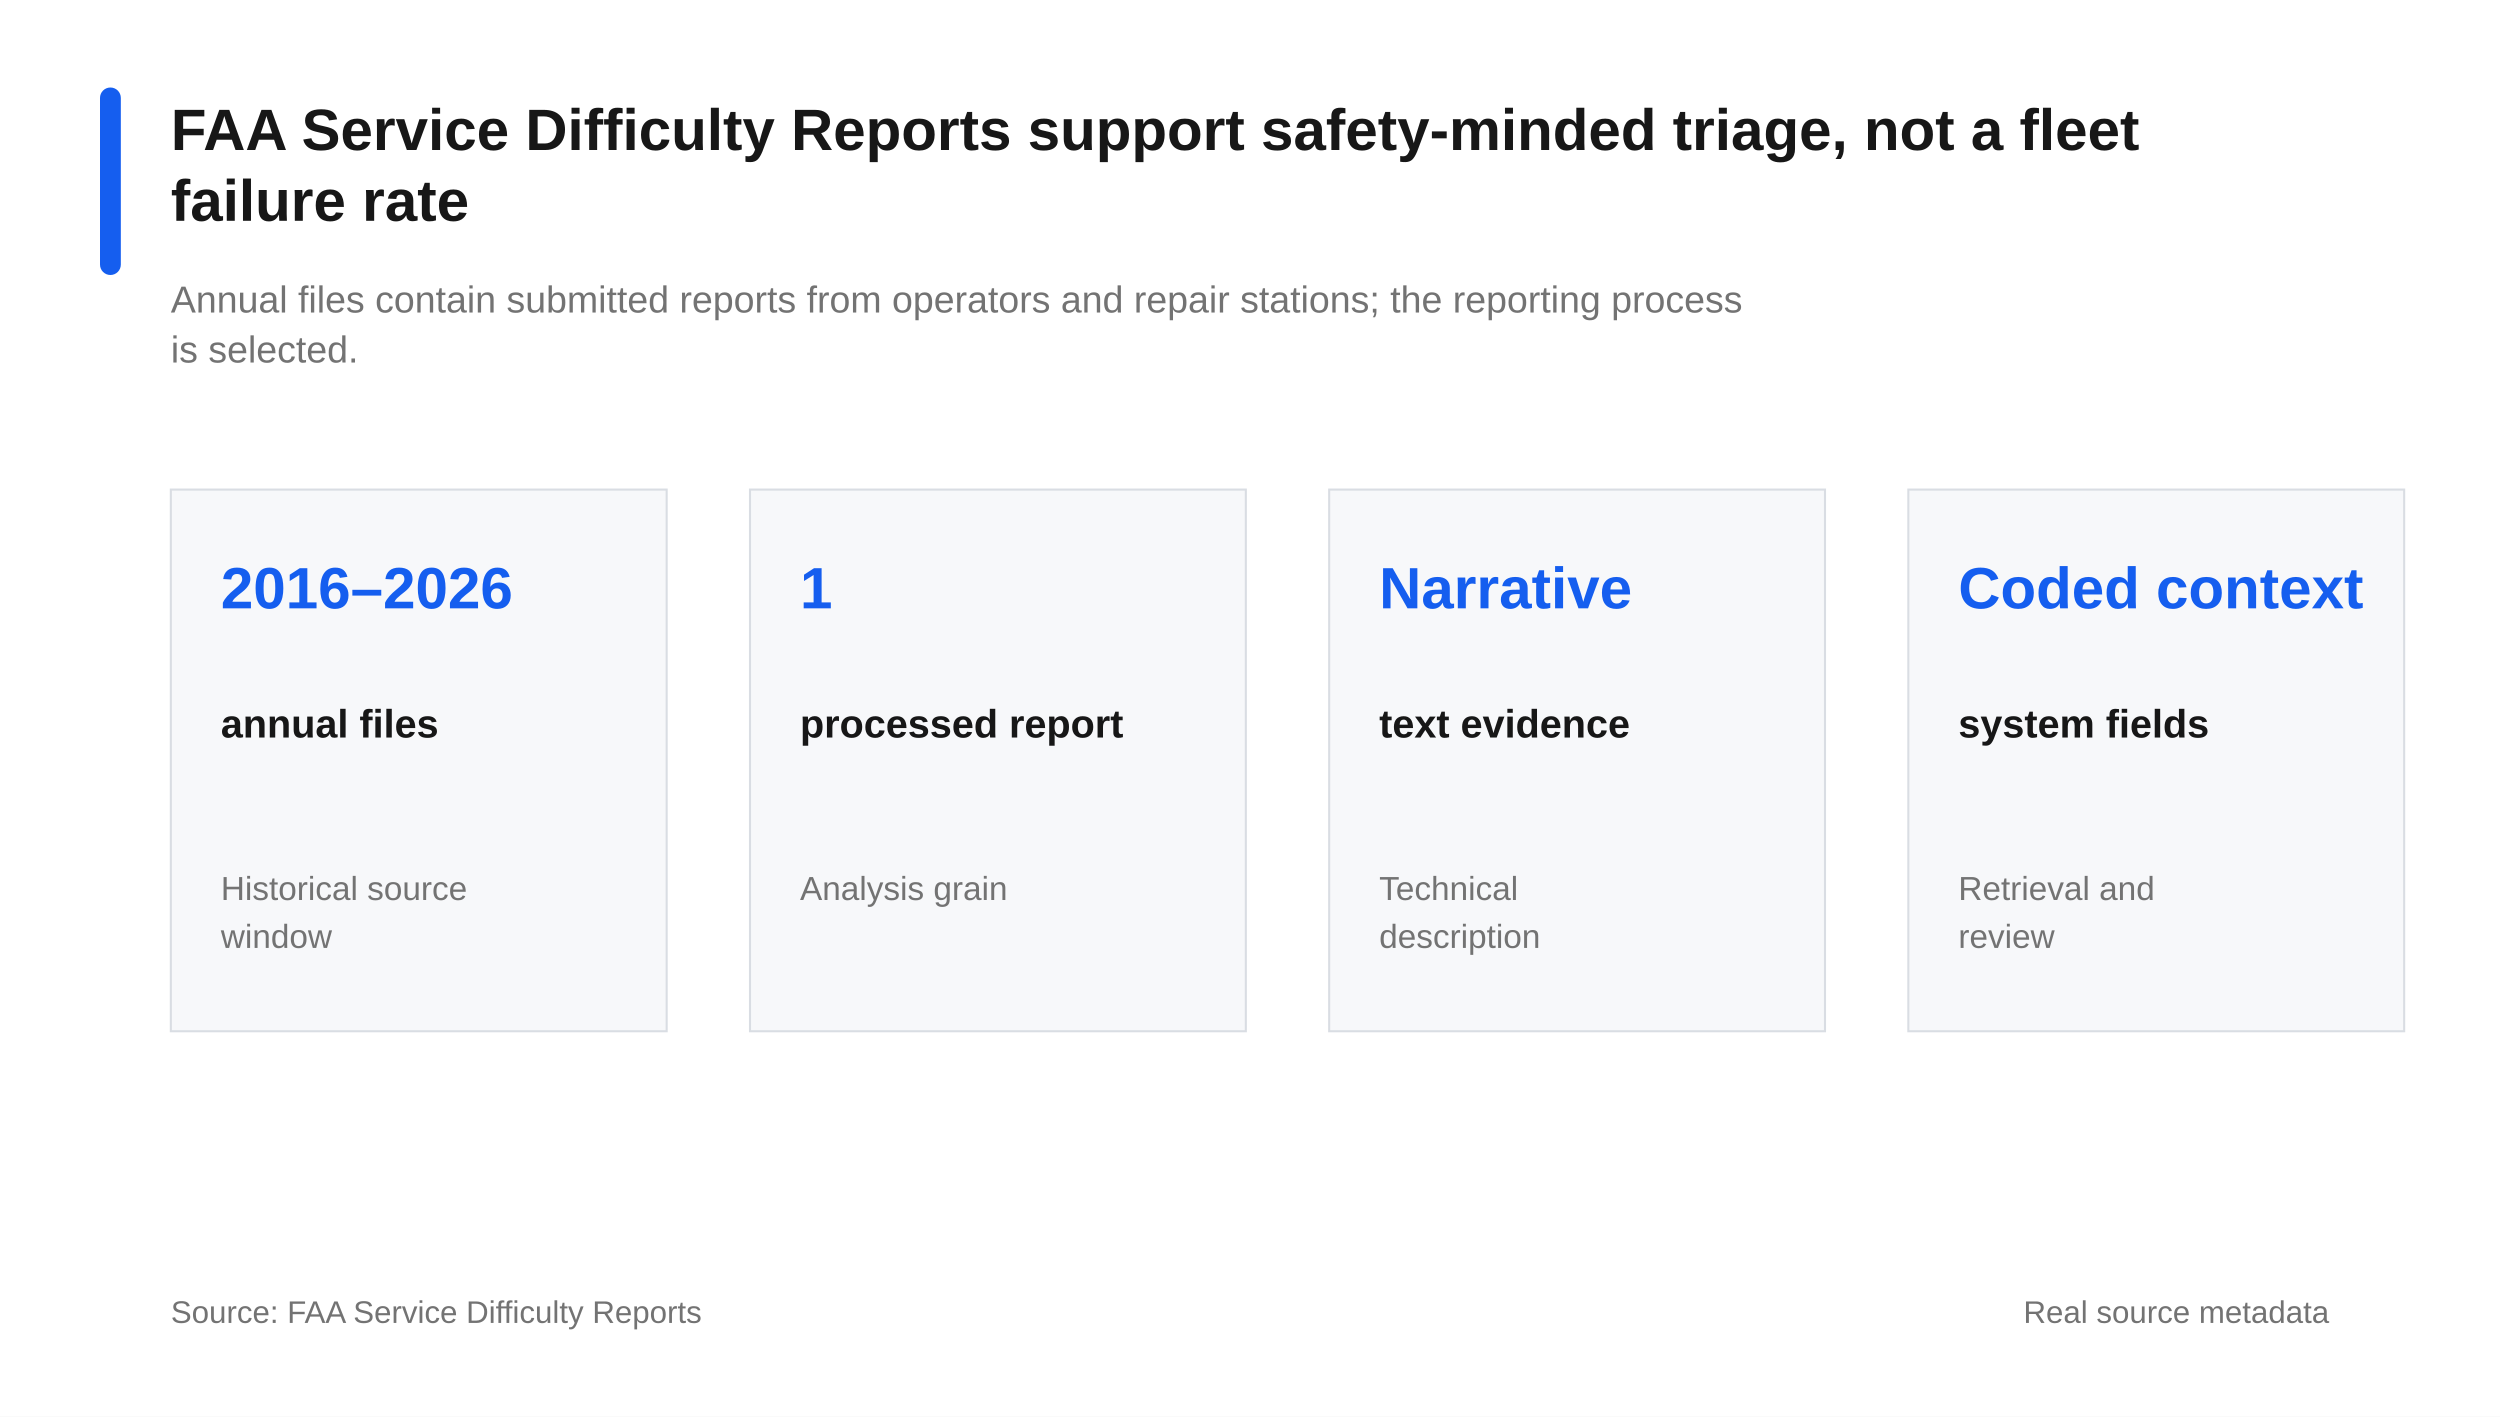
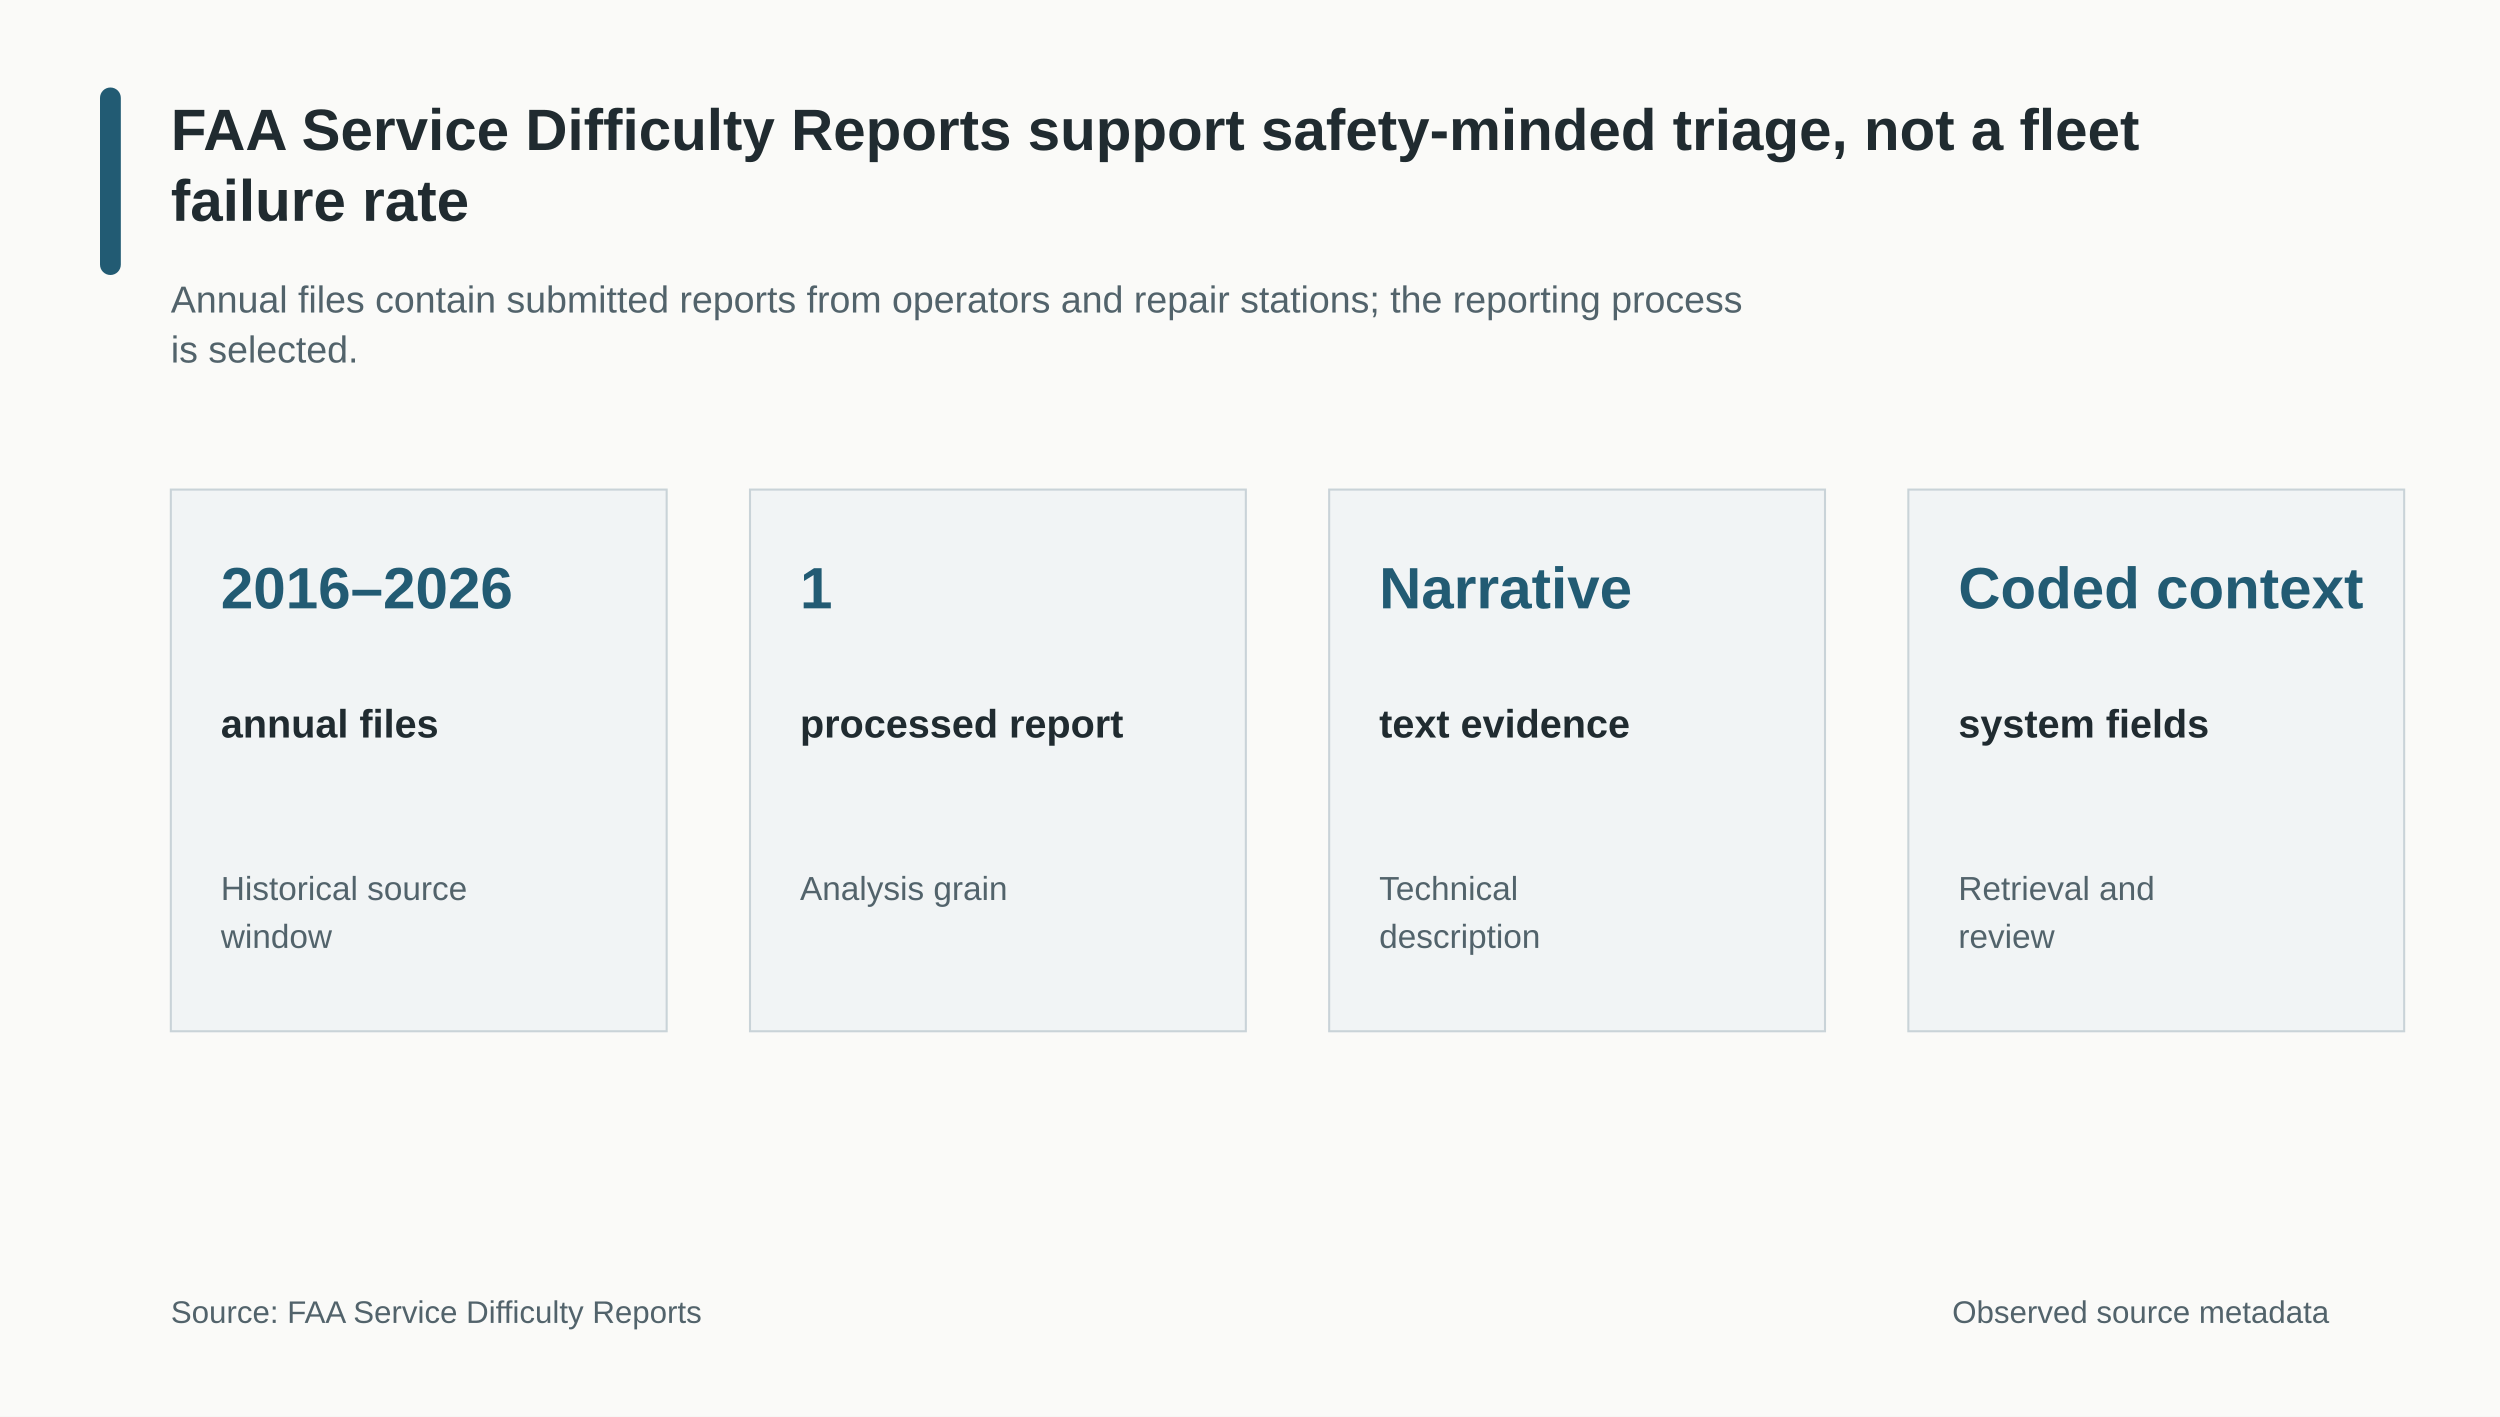
<svg xmlns="http://www.w3.org/2000/svg" width="1200" height="680" viewBox="0 0 1200 680" role="img" aria-labelledby="title desc">
-   <rect width="1200" height="680" fill="#ffffff" />
-   <rect x="48" y="42" width="10" height="90" rx="5" fill="#155eef" />
-   <text x="82" y="72" fill="#171717" font-family="Arial, sans-serif" font-size="28px" font-weight="700" text-anchor="start">FAA Service Difficulty Reports support safety-minded triage, not a fleet</text>
-   <text x="82" y="106" fill="#171717" font-family="Arial, sans-serif" font-size="28px" font-weight="700" text-anchor="start">failure rate</text>
-   <text x="82" y="150" fill="#737373" font-family="Arial, sans-serif" font-size="18px" font-weight="400" text-anchor="start">Annual files contain submitted reports from operators and repair stations; the reporting process</text>
-   <text x="82" y="174" fill="#737373" font-family="Arial, sans-serif" font-size="18px" font-weight="400" text-anchor="start">is selected.</text>
-   <rect x="82" y="235" width="238" height="260" fill="#f7f8fa" stroke="#d9dde3" />
-   <text x="106" y="292" fill="#155eef" font-family="Arial, sans-serif" font-size="28px" font-weight="700" text-anchor="start">2016–2026</text>
-   <text x="106" y="354" fill="#171717" font-family="Arial, sans-serif" font-size="19px" font-weight="700" text-anchor="start">annual files</text>
-   <text x="106" y="432" fill="#737373" font-family="Arial, sans-serif" font-size="16px" font-weight="400" text-anchor="start">Historical source</text>
-   <text x="106" y="455" fill="#737373" font-family="Arial, sans-serif" font-size="16px" font-weight="400" text-anchor="start">window</text>
-   <rect x="360" y="235" width="238" height="260" fill="#f7f8fa" stroke="#d9dde3" />
-   <text x="384" y="292" fill="#155eef" font-family="Arial, sans-serif" font-size="28px" font-weight="700" text-anchor="start">1</text>
-   <text x="384" y="354" fill="#171717" font-family="Arial, sans-serif" font-size="19px" font-weight="700" text-anchor="start">processed report</text>
-   <text x="384" y="432" fill="#737373" font-family="Arial, sans-serif" font-size="16px" font-weight="400" text-anchor="start">Analysis grain</text>
-   <rect x="638" y="235" width="238" height="260" fill="#f7f8fa" stroke="#d9dde3" />
-   <text x="662" y="292" fill="#155eef" font-family="Arial, sans-serif" font-size="28px" font-weight="700" text-anchor="start">Narrative</text>
-   <text x="662" y="354" fill="#171717" font-family="Arial, sans-serif" font-size="19px" font-weight="700" text-anchor="start">text evidence</text>
-   <text x="662" y="432" fill="#737373" font-family="Arial, sans-serif" font-size="16px" font-weight="400" text-anchor="start">Technical</text>
-   <text x="662" y="455" fill="#737373" font-family="Arial, sans-serif" font-size="16px" font-weight="400" text-anchor="start">description</text>
-   <rect x="916" y="235" width="238" height="260" fill="#f7f8fa" stroke="#d9dde3" />
-   <text x="940" y="292" fill="#155eef" font-family="Arial, sans-serif" font-size="28px" font-weight="700" text-anchor="start">Coded context</text>
-   <text x="940" y="354" fill="#171717" font-family="Arial, sans-serif" font-size="19px" font-weight="700" text-anchor="start">system fields</text>
-   <text x="940" y="432" fill="#737373" font-family="Arial, sans-serif" font-size="16px" font-weight="400" text-anchor="start">Retrieval and</text>
-   <text x="940" y="455" fill="#737373" font-family="Arial, sans-serif" font-size="16px" font-weight="400" text-anchor="start">review</text>
-   <text x="82" y="635" fill="#737373" font-family="Arial, sans-serif" font-size="15px" font-weight="400" text-anchor="start">Source: FAA Service Difficulty Reports</text>
-   <text x="1118" y="635" fill="#737373" font-family="Arial, sans-serif" font-size="15px" font-weight="400" text-anchor="end">Real source metadata</text>
+   <rect width="1200" height="680" fill="#FAFAF8" />
+   <rect x="48" y="42" width="10" height="90" rx="5" fill="#225B73" />
+   <text x="82" y="72" fill="#202B30" font-family="Arial, sans-serif" font-size="28px" font-weight="700" text-anchor="start">FAA Service Difficulty Reports support safety-minded triage, not a fleet</text>
+   <text x="82" y="106" fill="#202B30" font-family="Arial, sans-serif" font-size="28px" font-weight="700" text-anchor="start">failure rate</text>
+   <text x="82" y="150" fill="#52636B" font-family="Arial, sans-serif" font-size="18px" font-weight="400" text-anchor="start">Annual files contain submitted reports from operators and repair stations; the reporting process</text>
+   <text x="82" y="174" fill="#52636B" font-family="Arial, sans-serif" font-size="18px" font-weight="400" text-anchor="start">is selected.</text>
+   <rect x="82" y="235" width="238" height="260" fill="#F1F4F5" stroke="#C9D3D8" />
+   <text x="106" y="292" fill="#225B73" font-family="Arial, sans-serif" font-size="28px" font-weight="700" text-anchor="start">2016–2026</text>
+   <text x="106" y="354" fill="#202B30" font-family="Arial, sans-serif" font-size="19px" font-weight="700" text-anchor="start">annual files</text>
+   <text x="106" y="432" fill="#52636B" font-family="Arial, sans-serif" font-size="16px" font-weight="400" text-anchor="start">Historical source</text>
+   <text x="106" y="455" fill="#52636B" font-family="Arial, sans-serif" font-size="16px" font-weight="400" text-anchor="start">window</text>
+   <rect x="360" y="235" width="238" height="260" fill="#F1F4F5" stroke="#C9D3D8" />
+   <text x="384" y="292" fill="#225B73" font-family="Arial, sans-serif" font-size="28px" font-weight="700" text-anchor="start">1</text>
+   <text x="384" y="354" fill="#202B30" font-family="Arial, sans-serif" font-size="19px" font-weight="700" text-anchor="start">processed report</text>
+   <text x="384" y="432" fill="#52636B" font-family="Arial, sans-serif" font-size="16px" font-weight="400" text-anchor="start">Analysis grain</text>
+   <rect x="638" y="235" width="238" height="260" fill="#F1F4F5" stroke="#C9D3D8" />
+   <text x="662" y="292" fill="#225B73" font-family="Arial, sans-serif" font-size="28px" font-weight="700" text-anchor="start">Narrative</text>
+   <text x="662" y="354" fill="#202B30" font-family="Arial, sans-serif" font-size="19px" font-weight="700" text-anchor="start">text evidence</text>
+   <text x="662" y="432" fill="#52636B" font-family="Arial, sans-serif" font-size="16px" font-weight="400" text-anchor="start">Technical</text>
+   <text x="662" y="455" fill="#52636B" font-family="Arial, sans-serif" font-size="16px" font-weight="400" text-anchor="start">description</text>
+   <rect x="916" y="235" width="238" height="260" fill="#F1F4F5" stroke="#C9D3D8" />
+   <text x="940" y="292" fill="#225B73" font-family="Arial, sans-serif" font-size="28px" font-weight="700" text-anchor="start">Coded context</text>
+   <text x="940" y="354" fill="#202B30" font-family="Arial, sans-serif" font-size="19px" font-weight="700" text-anchor="start">system fields</text>
+   <text x="940" y="432" fill="#52636B" font-family="Arial, sans-serif" font-size="16px" font-weight="400" text-anchor="start">Retrieval and</text>
+   <text x="940" y="455" fill="#52636B" font-family="Arial, sans-serif" font-size="16px" font-weight="400" text-anchor="start">review</text>
+   <text x="82" y="635" fill="#52636B" font-family="Arial, sans-serif" font-size="15px" font-weight="400" text-anchor="start">Source: FAA Service Difficulty Reports</text>
+   <text x="1118" y="635" fill="#52636B" font-family="Arial, sans-serif" font-size="15px" font-weight="400" text-anchor="end">Observed source metadata</text>
</svg>
